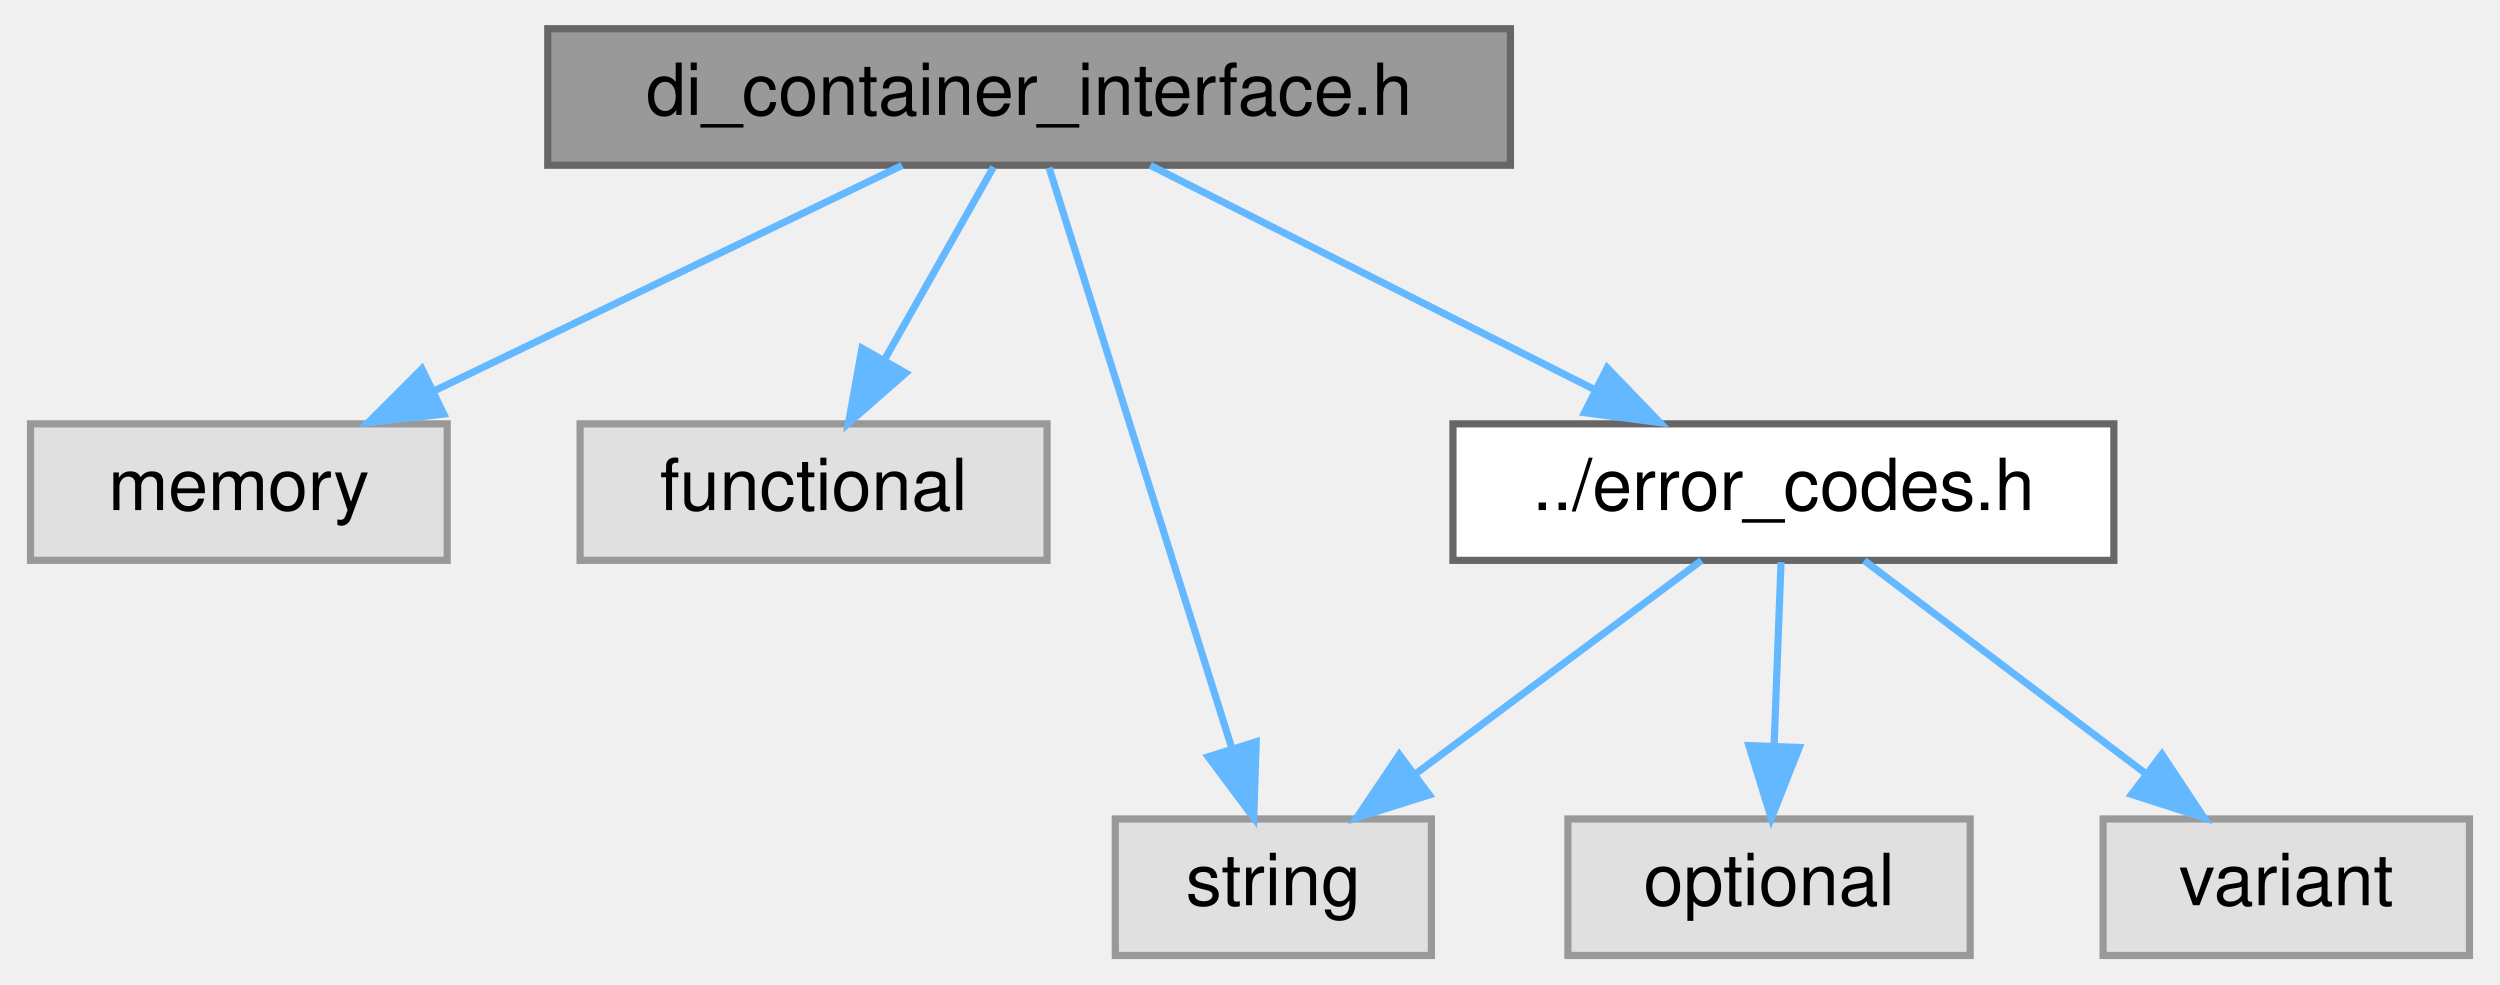
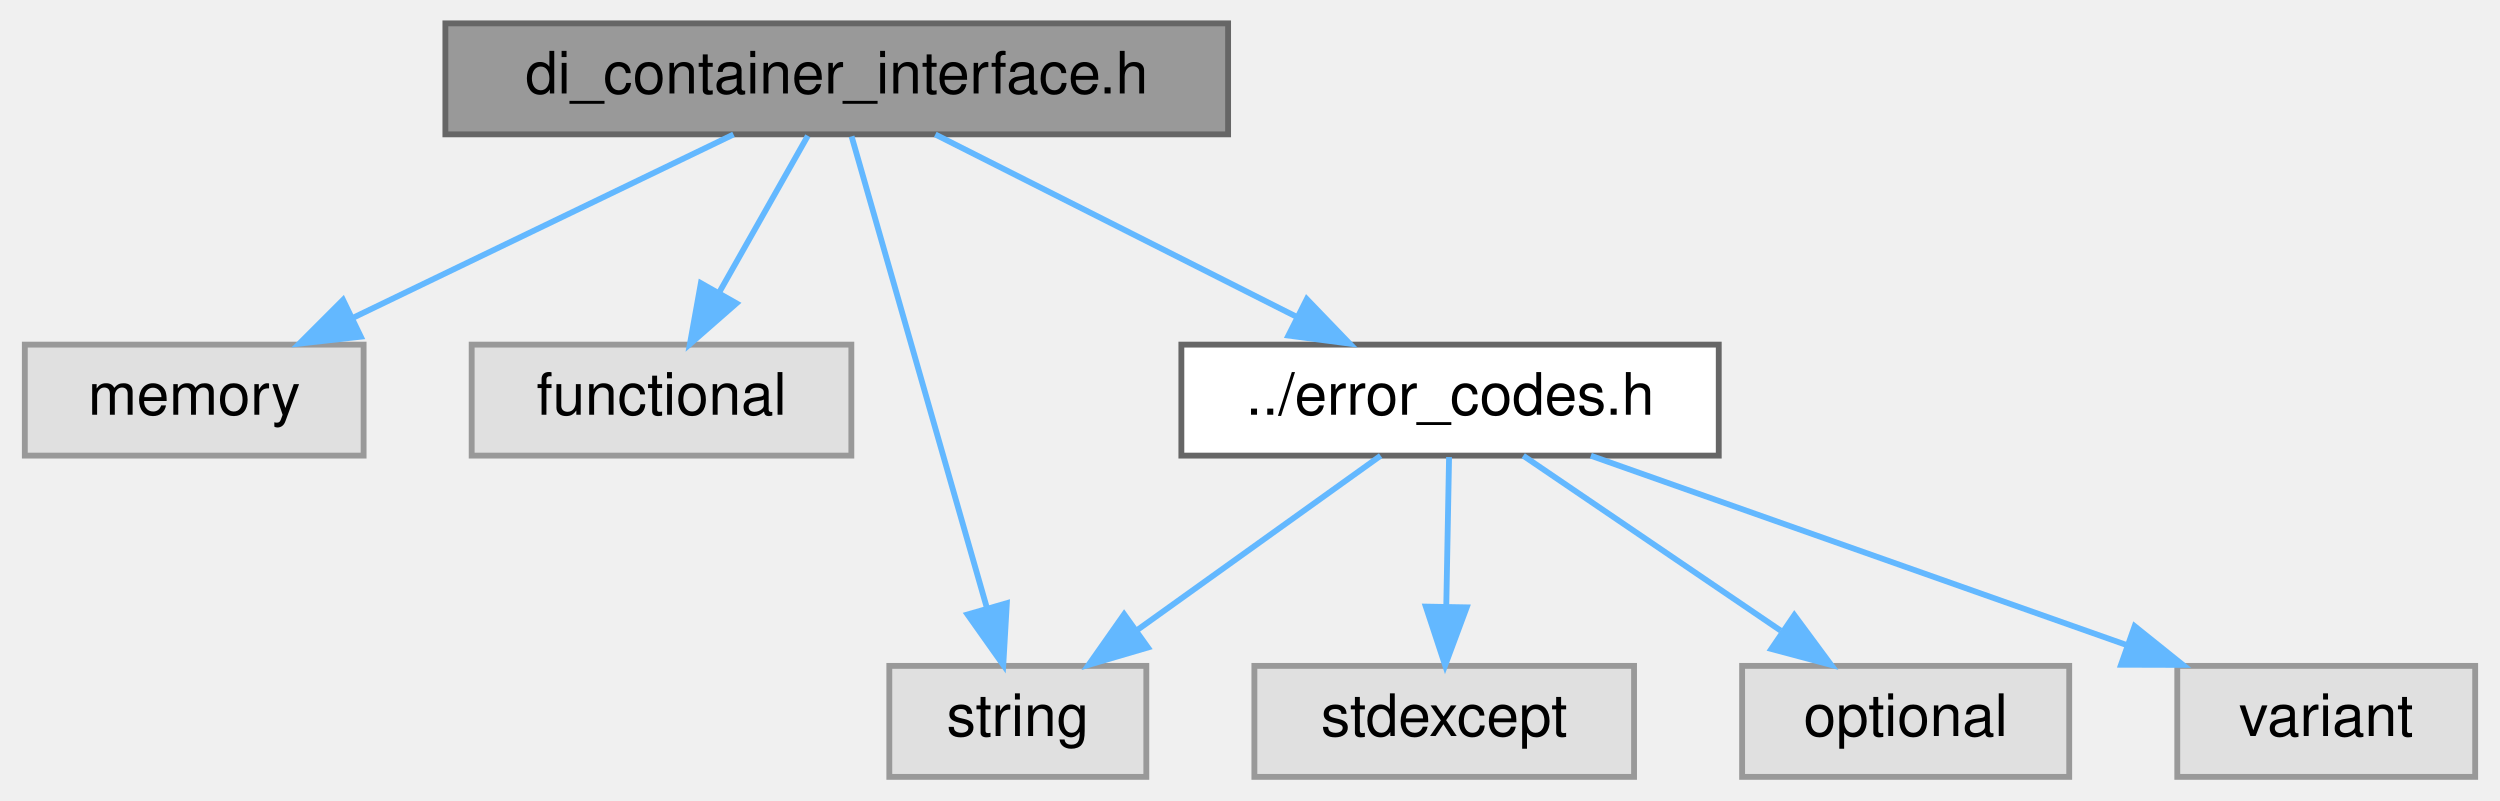
- <svg xmlns="http://www.w3.org/2000/svg" xmlns:xlink="http://www.w3.org/1999/xlink" width="348pt" height="137pt" viewBox="0.00 0.00 347.50 137.00">
+ <svg xmlns="http://www.w3.org/2000/svg" xmlns:xlink="http://www.w3.org/1999/xlink" width="428pt" height="137pt" viewBox="0.00 0.00 427.50 137.00">
  <g id="graph0" class="graph" transform="scale(1 1) rotate(0) translate(4 133)">
    <g id="Node000001" class="node">
      <g id="a_Node000001">
        <a xlink:title="Abstract interface for dependency injection container.">
          <polygon fill="#999999" stroke="#666666" points="206,-129 72,-129 72,-110 206,-110 206,-129" />
          <text text-anchor="middle" x="139" y="-117" font-family="Helvetica,sans-Serif" font-size="10.00">di_container_interface.h</text>
        </a>
      </g>
    </g>
    <g id="Node000002" class="node">
      <g id="a_Node000002">
        <a xlink:title=" ">
          <polygon fill="#e0e0e0" stroke="#999999" points="58,-74 0,-74 0,-55 58,-55 58,-74" />
          <text text-anchor="middle" x="29" y="-62" font-family="Helvetica,sans-Serif" font-size="10.00">memory</text>
        </a>
      </g>
    </g>
    <g id="edge1_Node000001_Node000002" class="edge">
      <g id="a_edge1_Node000001_Node000002">
        <a xlink:title=" ">
          <path fill="none" stroke="#63b8ff" d="M121.33,-109.98C103.71,-101.5 76.42,-88.35 56.07,-78.54" />
          <polygon fill="#63b8ff" stroke="#63b8ff" points="57.52,-75.36 46.99,-74.17 54.48,-81.66 57.52,-75.36" />
        </a>
      </g>
    </g>
    <g id="Node000003" class="node">
      <g id="a_Node000003">
        <a xlink:title=" ">
          <polygon fill="#e0e0e0" stroke="#999999" points="141.5,-74 76.5,-74 76.5,-55 141.5,-55 141.5,-74" />
          <text text-anchor="middle" x="109" y="-62" font-family="Helvetica,sans-Serif" font-size="10.00">functional</text>
        </a>
      </g>
    </g>
    <g id="edge2_Node000001_Node000003" class="edge">
      <g id="a_edge2_Node000001_Node000003">
        <a xlink:title=" ">
          <path fill="none" stroke="#63b8ff" d="M134.05,-109.75C129.94,-102.49 123.97,-91.95 118.9,-82.98" />
          <polygon fill="#63b8ff" stroke="#63b8ff" points="121.83,-81.07 113.86,-74.09 115.74,-84.52 121.83,-81.07" />
        </a>
      </g>
    </g>
    <g id="Node000004" class="node">
      <g id="a_Node000004">
        <a xlink:title=" ">
-           <polygon fill="#e0e0e0" stroke="#999999" points="195,-19 151,-19 151,0 195,0 195,-19" />
-           <text text-anchor="middle" x="173" y="-7" font-family="Helvetica,sans-Serif" font-size="10.00">string</text>
+           <polygon fill="#e0e0e0" stroke="#999999" points="192,-19 148,-19 148,0 192,0 192,-19" />
+           <text text-anchor="middle" x="170" y="-7" font-family="Helvetica,sans-Serif" font-size="10.00">string</text>
        </a>
      </g>
    </g>
    <g id="edge3_Node000001_Node000004" class="edge">
      <g id="a_edge3_Node000001_Node000004">
        <a xlink:title=" ">
-           <path fill="none" stroke="#63b8ff" d="M141.78,-109.66C147.31,-92.09 159.79,-52.45 167.19,-28.95" />
-           <polygon fill="#63b8ff" stroke="#63b8ff" points="170.61,-29.75 170.27,-19.16 163.93,-27.65 170.61,-29.75" />
+           <path fill="none" stroke="#63b8ff" d="M141.54,-109.66C146.58,-92.09 157.96,-52.45 164.7,-28.95" />
+           <polygon fill="#63b8ff" stroke="#63b8ff" points="168.12,-29.74 167.51,-19.16 161.39,-27.8 168.12,-29.74" />
        </a>
      </g>
    </g>
    <g id="Node000005" class="node">
      <g id="a_Node000005">
        <a xlink:href="error__codes_8h.html" target="_top" xlink:title=" ">
          <polygon fill="white" stroke="#666666" points="290,-74 198,-74 198,-55 290,-55 290,-74" />
          <text text-anchor="middle" x="244" y="-62" font-family="Helvetica,sans-Serif" font-size="10.00">../error_codes.h</text>
        </a>
      </g>
    </g>
    <g id="edge4_Node000001_Node000005" class="edge">
      <g id="a_edge4_Node000001_Node000005">
        <a xlink:title=" ">
          <path fill="none" stroke="#63b8ff" d="M155.87,-109.98C172.61,-101.54 198.5,-88.47 217.89,-78.68" />
          <polygon fill="#63b8ff" stroke="#63b8ff" points="219.47,-81.8 226.82,-74.17 216.32,-75.55 219.47,-81.8" />
        </a>
      </g>
    </g>
    <g id="edge5_Node000005_Node000004" class="edge">
      <g id="a_edge5_Node000005_Node000004">
        <a xlink:title=" ">
-           <path fill="none" stroke="#63b8ff" d="M232.59,-54.98C221.89,-47 205.66,-34.88 192.84,-25.31" />
-           <polygon fill="#63b8ff" stroke="#63b8ff" points="194.72,-22.35 184.61,-19.17 190.53,-27.96 194.72,-22.35" />
+           <path fill="none" stroke="#63b8ff" d="M232.11,-54.98C220.85,-46.92 203.71,-34.65 190.29,-25.03" />
+           <polygon fill="#63b8ff" stroke="#63b8ff" points="192.27,-22.15 182.11,-19.17 188.2,-27.84 192.27,-22.15" />
        </a>
      </g>
    </g>
    <g id="Node000006" class="node">
      <g id="a_Node000006">
        <a xlink:title=" ">
-           <polygon fill="#e0e0e0" stroke="#999999" points="270,-19 214,-19 214,0 270,0 270,-19" />
-           <text text-anchor="middle" x="242" y="-7" font-family="Helvetica,sans-Serif" font-size="10.00">optional</text>
+           <polygon fill="#e0e0e0" stroke="#999999" points="275.5,-19 210.5,-19 210.5,0 275.5,0 275.5,-19" />
+           <text text-anchor="middle" x="243" y="-7" font-family="Helvetica,sans-Serif" font-size="10.00">stdexcept</text>
        </a>
      </g>
    </g>
    <g id="edge6_Node000005_Node000006" class="edge">
      <g id="a_edge6_Node000005_Node000006">
        <a xlink:title=" ">
-           <path fill="none" stroke="#63b8ff" d="M243.67,-54.75C243.41,-47.8 243.03,-37.85 242.7,-29.13" />
-           <polygon fill="#63b8ff" stroke="#63b8ff" points="246.2,-28.95 242.32,-19.09 239.2,-29.21 246.2,-28.95" />
+           <path fill="none" stroke="#63b8ff" d="M243.83,-54.75C243.7,-47.8 243.52,-37.85 243.35,-29.13" />
+           <polygon fill="#63b8ff" stroke="#63b8ff" points="246.85,-29.02 243.16,-19.09 239.85,-29.15 246.85,-29.02" />
        </a>
      </g>
    </g>
    <g id="Node000007" class="node">
      <g id="a_Node000007">
        <a xlink:title=" ">
-           <polygon fill="#e0e0e0" stroke="#999999" points="339.5,-19 288.5,-19 288.5,0 339.5,0 339.5,-19" />
-           <text text-anchor="middle" x="314" y="-7" font-family="Helvetica,sans-Serif" font-size="10.00">variant</text>
+           <polygon fill="#e0e0e0" stroke="#999999" points="350,-19 294,-19 294,0 350,0 350,-19" />
+           <text text-anchor="middle" x="322" y="-7" font-family="Helvetica,sans-Serif" font-size="10.00">optional</text>
        </a>
      </g>
    </g>
    <g id="edge7_Node000005_Node000007" class="edge">
      <g id="a_edge7_Node000005_Node000007">
        <a xlink:title=" ">
-           <path fill="none" stroke="#63b8ff" d="M255.25,-54.98C265.8,-47 281.8,-34.88 294.44,-25.31" />
-           <polygon fill="#63b8ff" stroke="#63b8ff" points="296.69,-28 302.55,-19.17 292.46,-22.42 296.69,-28" />
+           <path fill="none" stroke="#63b8ff" d="M256.53,-54.98C268.4,-46.92 286.46,-34.65 300.61,-25.03" />
+           <polygon fill="#63b8ff" stroke="#63b8ff" points="302.94,-27.69 309.24,-19.17 299,-21.9 302.94,-27.69" />
+         </a>
+       </g>
+     </g>
+     <g id="Node000008" class="node">
+       <g id="a_Node000008">
+         <a xlink:title=" ">
+           <polygon fill="#e0e0e0" stroke="#999999" points="419.5,-19 368.5,-19 368.5,0 419.5,0 419.5,-19" />
+           <text text-anchor="middle" x="394" y="-7" font-family="Helvetica,sans-Serif" font-size="10.00">variant</text>
+         </a>
+       </g>
+     </g>
+     <g id="edge8_Node000005_Node000008" class="edge">
+       <g id="a_edge8_Node000005_Node000008">
+         <a xlink:title=" ">
+           <path fill="none" stroke="#63b8ff" d="M268.1,-54.98C292.88,-46.23 331.7,-32.51 359.69,-22.62" />
+           <polygon fill="#63b8ff" stroke="#63b8ff" points="361.2,-25.8 369.46,-19.17 358.87,-19.2 361.2,-25.8" />
        </a>
      </g>
    </g>
  </g>
</svg>
